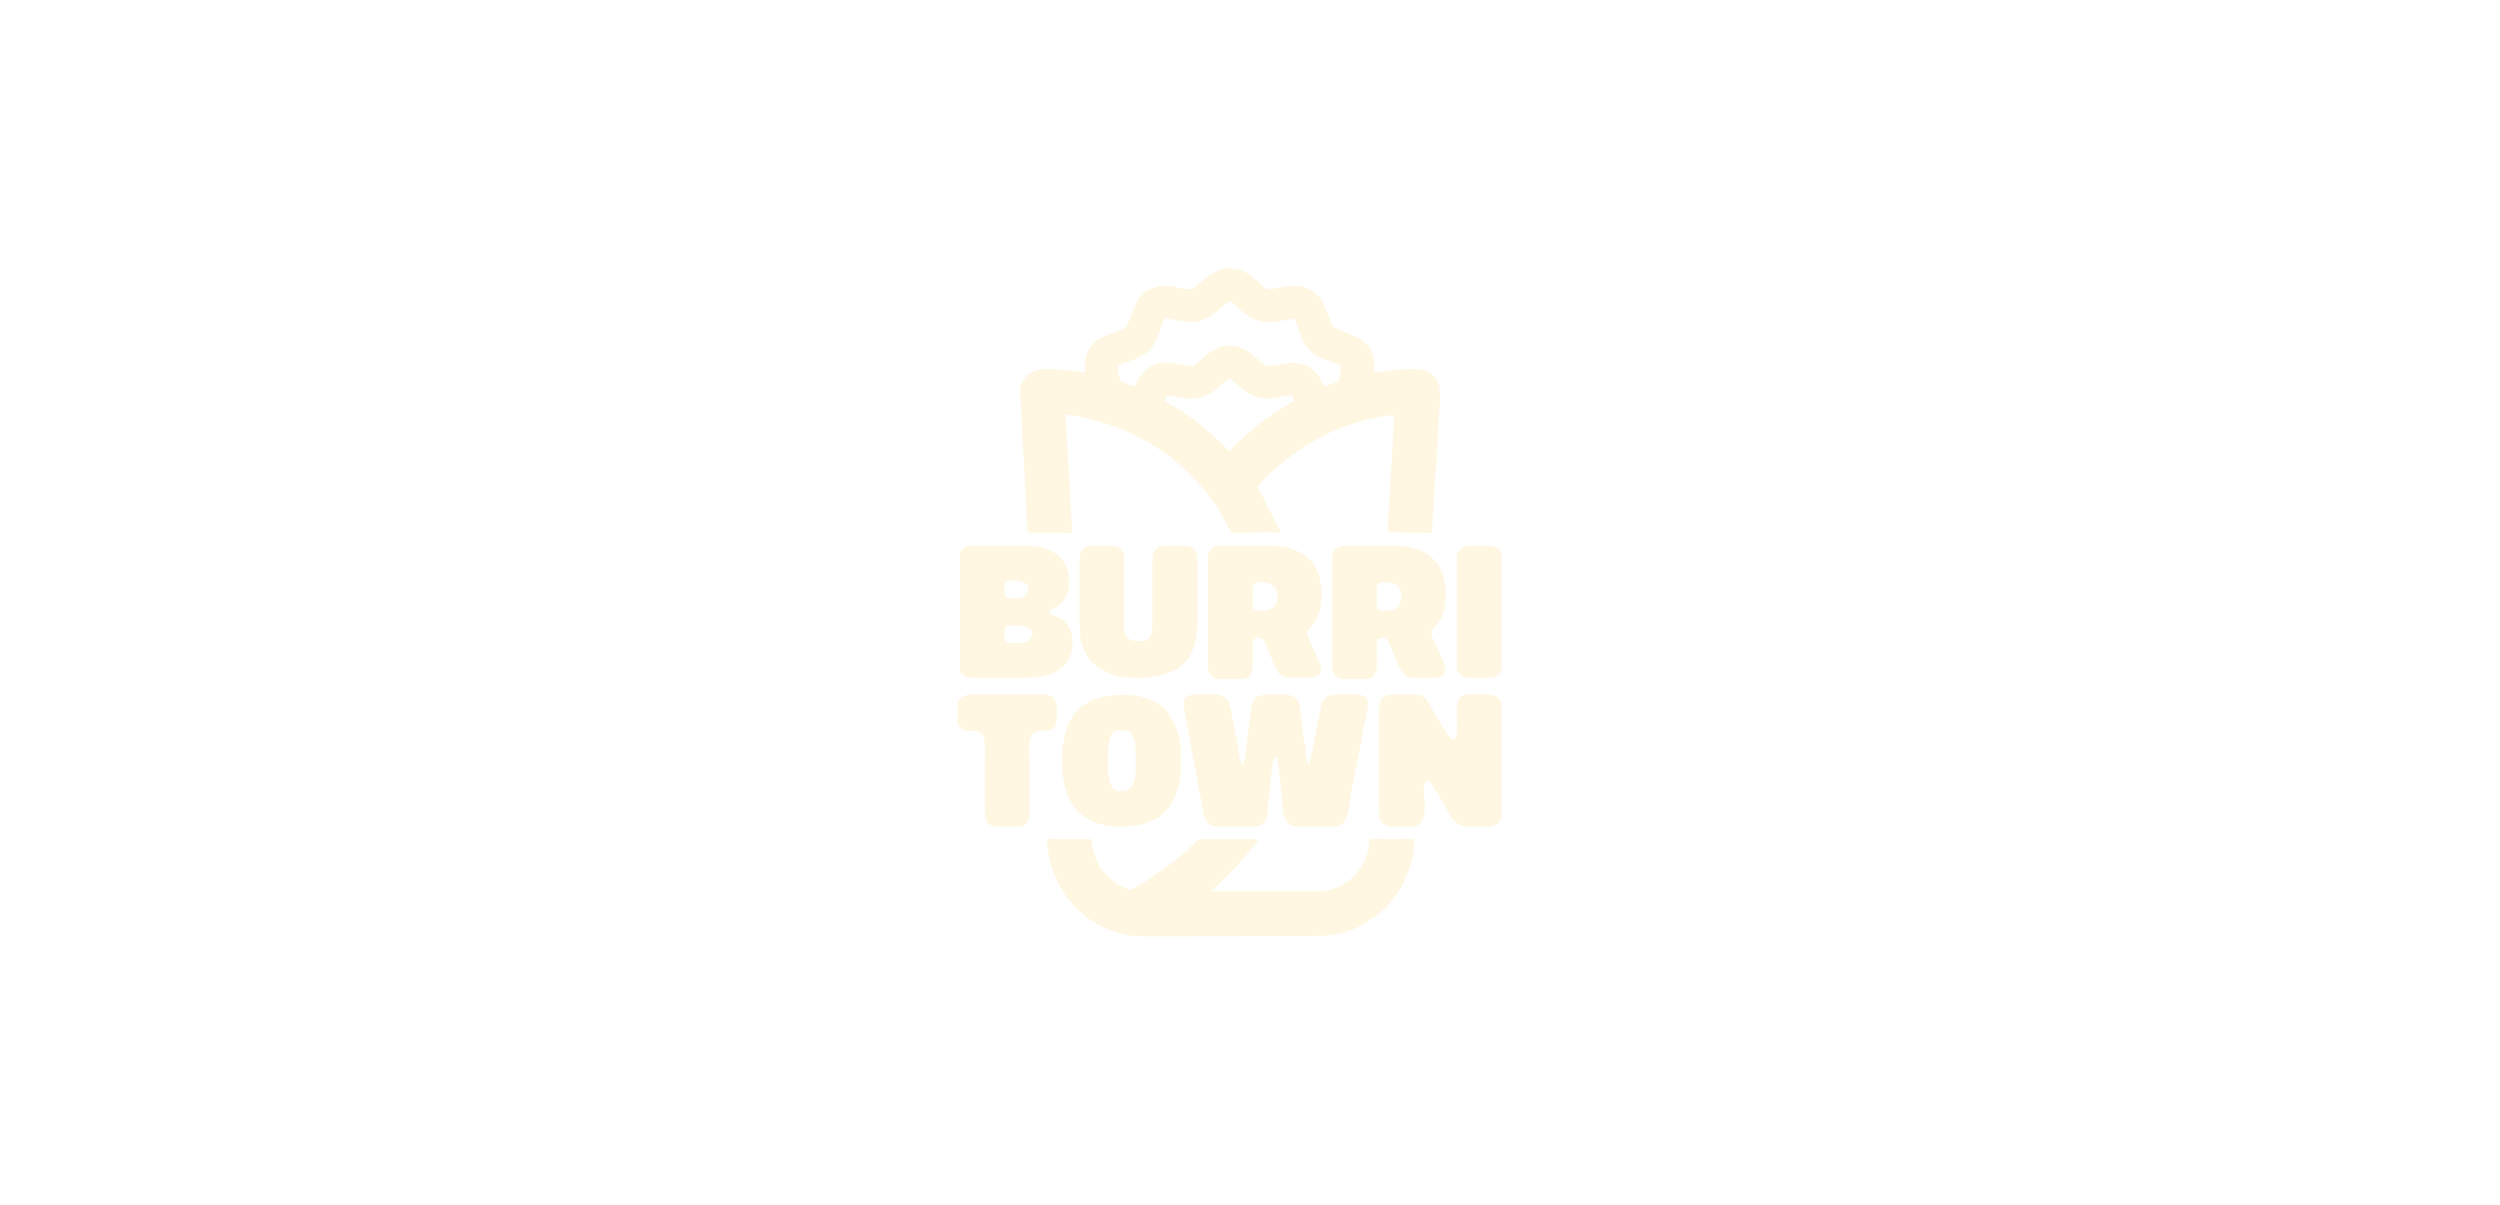
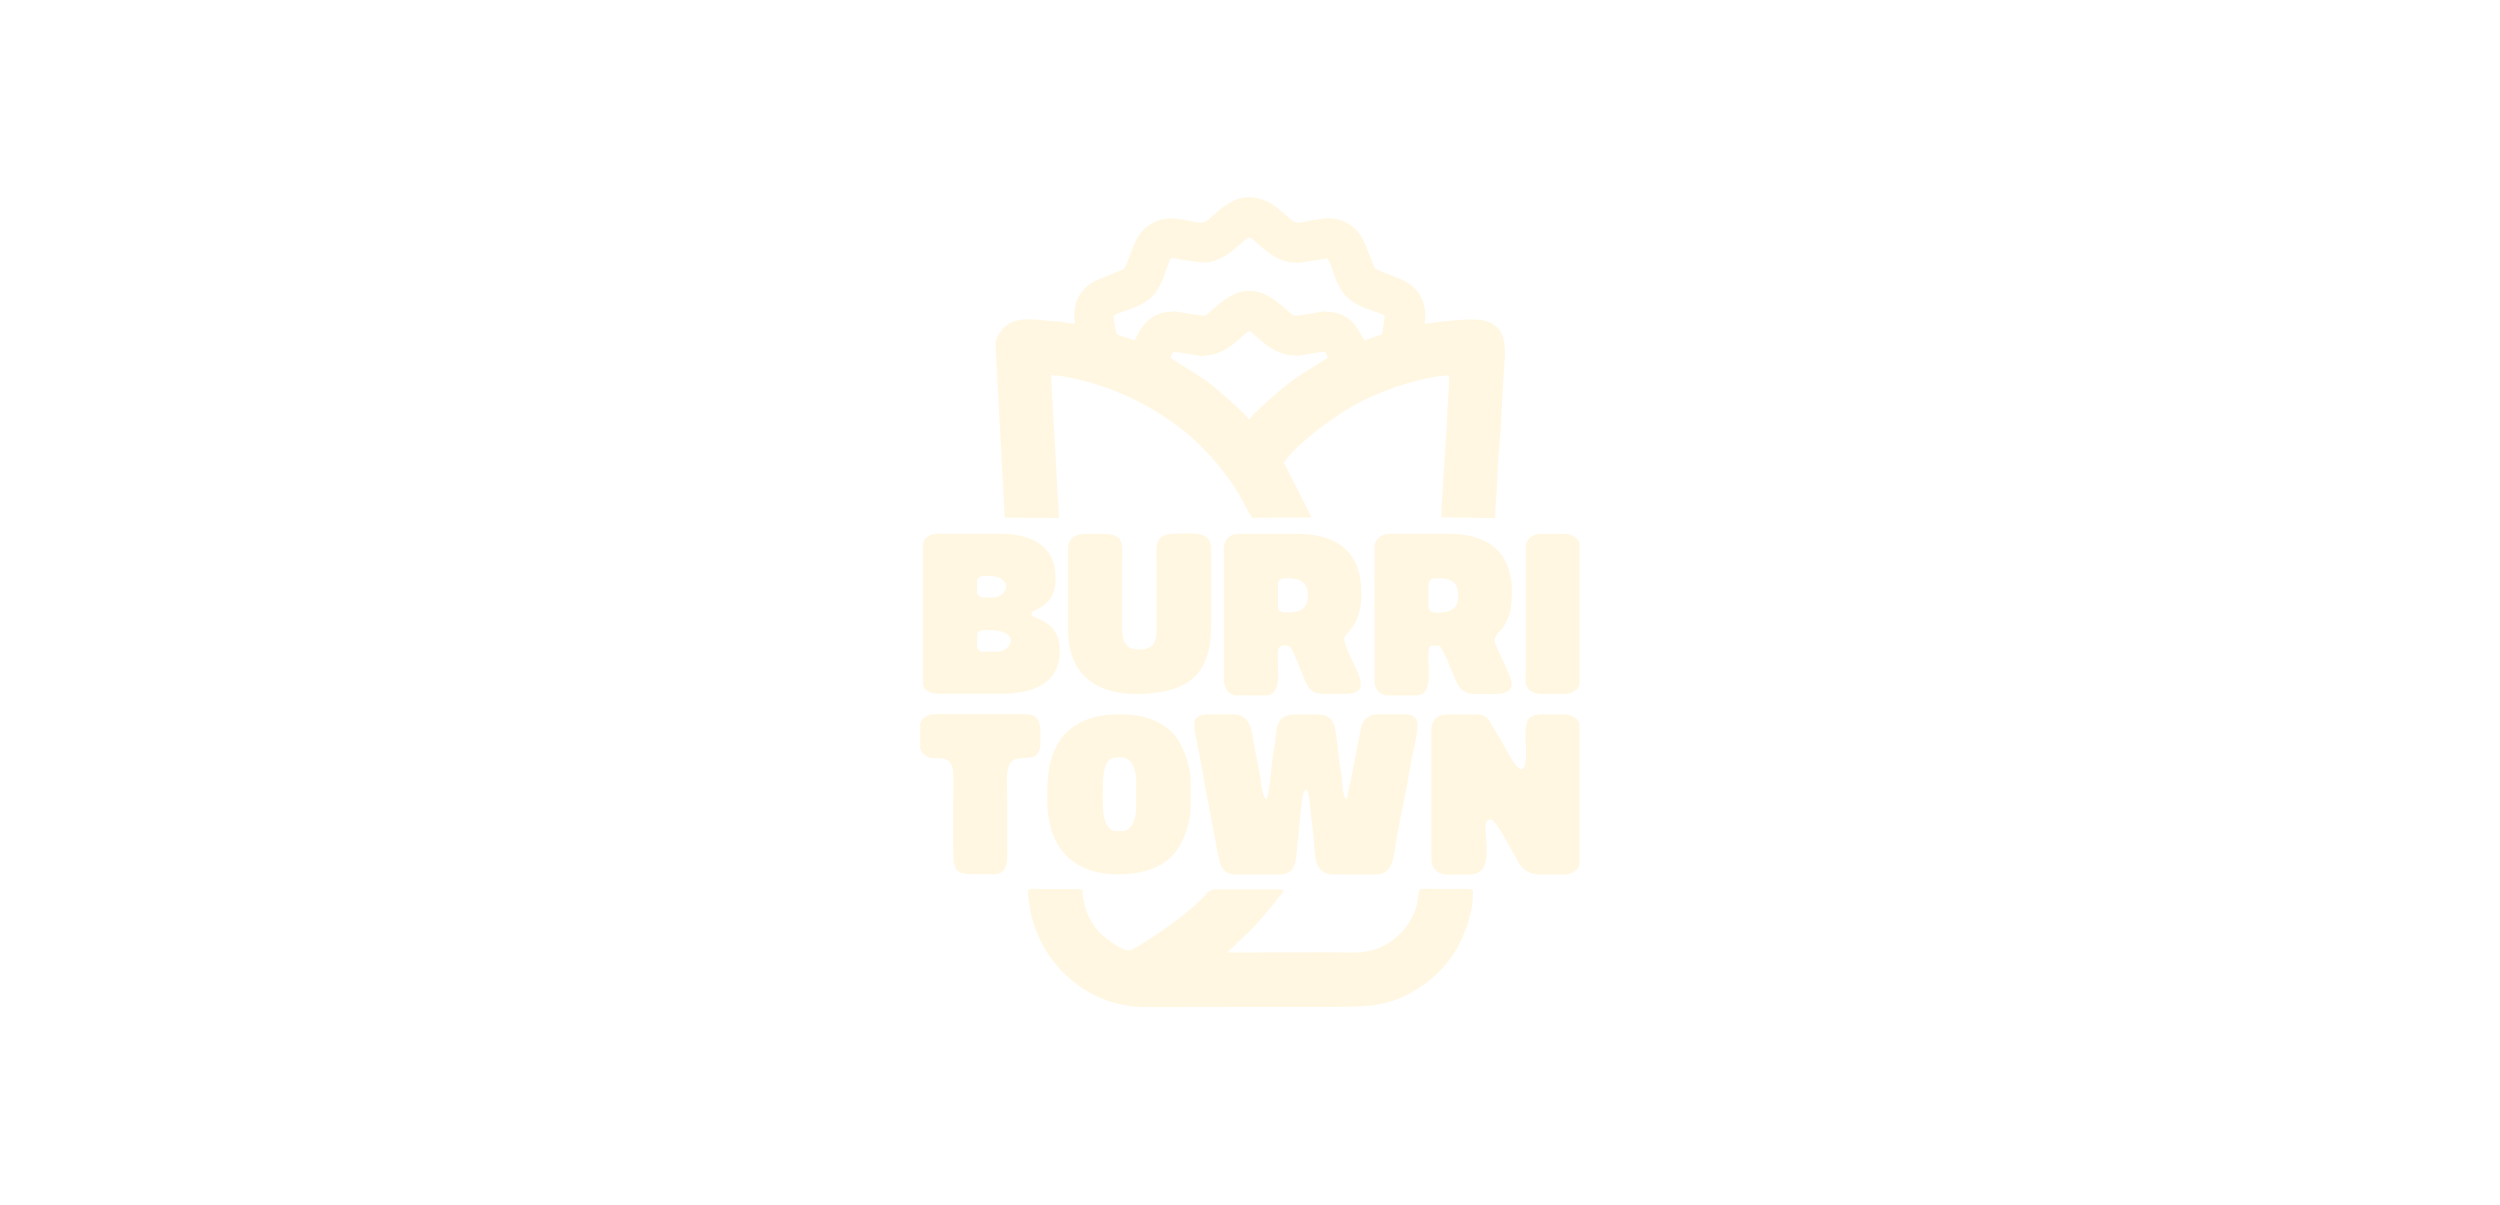
- <svg xmlns="http://www.w3.org/2000/svg" id="Capa_1" data-name="Capa 1" viewBox="0 0 235.04 113.27">
+ <svg xmlns="http://www.w3.org/2000/svg" id="Capa_1" version="1.1" viewBox="0 0 235.04 113.27">
  <defs>
    <style>
-       .cls-1 {
+       .st0 {
        fill: #fff7e1;
        fill-rule: evenodd;
      }
    </style>
  </defs>
  <g>
-     <path class="cls-1" d="M109.52,26.87c-1.17,0-1.99.57-2.48,1.26-.44.61-.93,2.36-1.15,2.61-.14.16-2.09.81-2.61,1.16-.71.48-1.29,1.3-1.29,2.47,0,.58.26.7-.32.62-.32-.04-.69-.13-1.02-.14-1.33-.06-2.96-.48-3.95.35-.34.28-.84.92-.8,1.53l.71,13.34,4.2.03-.62-11.07c1.45,0,4.2.88,5.29,1.34,1.68.71,2.88,1.41,4.27,2.4,1.87,1.33,3.58,3.23,4.83,5.16.44.68.79,1.51,1.21,2.14l4.62-.02-2.16-4.26c.97-1.45,3.72-3.44,5.32-4.37,1.04-.6,2.15-1.06,3.35-1.49.83-.3,3.05-.9,4.07-.9.15,0-.06,2.38-.06,2.66,0,1.2-.55,8.13-.45,8.35l4.16.06c0-.89.12-1.77.15-2.72.03-.82.08-1.92.16-2.77.18-1.8.21-3.76.34-5.55.15-2.09.38-3.69-1.39-4.25-.81-.26-3.04-.01-4.04.13-.93.13-.63.22-.63-.58,0-1.16-.58-1.98-1.28-2.46-.57-.39-2.42-.97-2.61-1.16-.18-.18-.76-2.05-1.16-2.61-.5-.7-1.32-1.27-2.5-1.27-.54,0-1.34.17-1.82.27-.85.19-.92-.09-1.43-.52-.78-.66-1.5-1.34-2.8-1.39-1.22-.05-2.16.82-2.82,1.38-.51.43-.57.71-1.43.54-.52-.1-1.27-.28-1.85-.28M112.06,30.28c1.81,0,3.13-1.93,3.53-1.93s1.72,1.93,3.53,1.93l.3.03,2.21-.33c.19.05.55,1.33.66,1.59.23.52.47.99.85,1.37.98.98,2.85,1.22,2.96,1.5l-.21,1.41-1.38.47s-.61-1.18-1.04-1.53c-.58-.47-1.12-.68-2.04-.68v-.04c-.67.11-1.74.34-2.36.34-.29,0-1.76-1.91-3.38-1.91h-.18c-1.62,0-3.09,1.91-3.38,1.91-.59,0-1.72-.24-2.36-.34l-.19.04c-2.18,0-2.72,2.11-2.9,2.21,0,0-1.15-.36-1.3-.44-.14-.07-.36-1.33-.29-1.45.15-.31,1.98-.52,2.96-1.5.99-.99,1.2-2.87,1.5-2.96v-.04c.69.1,1.88.34,2.51.34ZM112.06,37.49c1.93,0,3.15-1.87,3.53-1.87.42,0,1.5,1.87,3.65,1.87v.04c.49-.08,1.78-.34,2.18-.34.12,0,.24.34.24.48-1.14.76-2.15,1.28-3.24,2.15-.42.33-2.66,2.25-2.78,2.58h-.12c-.12-.32-2.38-2.26-2.79-2.59-1.09-.86-2.09-1.37-3.22-2.13,0-.14.12-.48.24-.48.29,0,1.84.28,2.24.34l.07-.04Z" />
-     <path class="cls-1" d="M113.89,83.83c0-.1,1.46-1.43,1.64-1.62.53-.53,1.08-1.13,1.56-1.71.25-.3.48-.61.72-.92.3-.38.77-.7.03-.69h-4.91c-.44,0-.7.44-.94.67-.56.55-1.13,1.02-1.74,1.52-.44.36-3.53,2.56-3.96,2.56-.67,0-2.03-1.08-2.39-1.5-.65-.75-.99-1.46-1.2-2.66-.08-.43.13-.61-.38-.6h-2.87c-1.02,0-1.11-.22-.94.92.08.58.17,1.1.32,1.6,1.03,3.52,4.34,6.64,8.76,6.64,4.86,0,9.66-.02,14.48-.02,3.15,0,4.78-.04,7.36-1.95.86-.64,1.82-1.76,2.35-2.74.48-.89,1.15-2.59,1.15-3.91v-.45c0-.16-1.76-.09-2.03-.09-.31,0-1.95-.05-2.09.03-.08.06-.15.88-.19,1.06-.45,2.1-2.45,3.86-4.8,3.84-3.3-.02-6.6,0-9.9,0" />
+     <path class="st0" d="M110.1,20.55c-1.42,0-2.41.69-3,1.53-.53.74-1.13,2.86-1.39,3.16-.17.19-2.53.98-3.16,1.41-.86.58-1.56,1.58-1.56,2.99,0,.7.31.85-.39.75-.39-.05-.84-.16-1.24-.17-1.61-.08-3.59-.58-4.79.42-.41.34-1.02,1.11-.97,1.86l.86,16.17,5.1.03-.75-13.42c1.75,0,5.1,1.06,6.41,1.63,2.03.86,3.49,1.71,5.18,2.91,2.27,1.61,4.34,3.91,5.85,6.26.53.83.96,1.83,1.47,2.6l5.6-.03-2.62-5.16c1.17-1.75,4.51-4.17,6.45-5.3,1.26-.73,2.61-1.28,4.07-1.81,1-.36,3.7-1.09,4.94-1.09.19,0-.08,2.89-.08,3.22,0,1.45-.67,9.86-.55,10.12l5.04.08c0-1.08.14-2.14.19-3.3.03-1,.09-2.33.19-3.36.22-2.18.25-4.56.41-6.73.19-2.53.46-4.47-1.69-5.15-.98-.31-3.69,0-4.9.16-1.13.16-.77.27-.77-.7,0-1.41-.7-2.4-1.55-2.99-.69-.47-2.94-1.17-3.16-1.41-.22-.22-.92-2.49-1.41-3.16-.61-.85-1.6-1.54-3.03-1.54-.66,0-1.63.2-2.21.33-1.03.23-1.11-.11-1.74-.63-.94-.8-1.82-1.63-3.39-1.69-1.48-.06-2.62,1-3.42,1.67-.62.52-.69.86-1.74.66-.63-.12-1.54-.34-2.24-.34M113.17,24.68c2.19,0,3.8-2.34,4.28-2.34s2.08,2.34,4.28,2.34l.36.03,2.68-.4c.23.06.67,1.61.8,1.93.28.63.57,1.2,1.03,1.66,1.19,1.19,3.46,1.48,3.59,1.82l-.25,1.71-1.67.57s-.74-1.43-1.26-1.86c-.7-.57-1.36-.83-2.47-.83v-.05c-.81.13-2.11.41-2.86.41-.35,0-2.13-2.32-4.1-2.32h-.22c-1.97,0-3.75,2.32-4.1,2.32-.72,0-2.08-.29-2.86-.41l-.23.05c-2.64,0-3.3,2.56-3.52,2.68,0,0-1.39-.44-1.58-.53-.17-.08-.44-1.61-.35-1.75.19-.38,2.4-.63,3.59-1.82,1.2-1.2,1.45-3.48,1.82-3.59v-.05c.84.12,2.28.41,3.05.41h0ZM113.17,33.43c2.34,0,3.82-2.27,4.28-2.27.51,0,1.82,2.27,4.43,2.27v.05c.59-.09,2.16-.41,2.64-.41.14,0,.29.41.29.58-1.38.92-2.61,1.55-3.93,2.61-.51.4-3.22,2.72-3.37,3.13h-.14c-.14-.39-2.89-2.74-3.38-3.14-1.32-1.05-2.53-1.66-3.91-2.58,0-.17.14-.58.29-.58.35,0,2.23.34,2.72.41l.08-.05h0l.02-.02Z" />
+     <path class="st0" d="M115.39,89.61c0-.12,1.77-1.74,1.99-1.97.64-.64,1.31-1.37,1.89-2.08.3-.36.58-.74.87-1.11.36-.46.94-.85.03-.84h-5.96c-.53,0-.85.53-1.14.81-.67.67-1.37,1.24-2.11,1.84-.53.44-4.28,3.1-4.8,3.1-.81,0-2.46-1.31-2.9-1.82-.78-.91-1.2-1.77-1.45-3.22-.09-.52.16-.74-.46-.73h-3.48c-1.24,0-1.35-.27-1.14,1.11.09.7.2,1.33.39,1.94,1.25,4.27,5.26,8.05,10.62,8.05,5.9,0,11.71-.03,17.56-.03,3.82,0,5.8-.05,8.93-2.36,1.05-.78,2.21-2.13,2.85-3.32.58-1.08,1.39-3.14,1.39-4.74v-.55c0-.19-2.13-.11-2.46-.11-.38,0-2.36-.06-2.53.03-.09.08-.19,1.06-.23,1.28-.55,2.55-2.97,4.68-5.82,4.66-4-.03-8.01,0-12,0" />
  </g>
  <g>
-     <path class="cls-1" d="M125.37,77.72c1.21,0,1.34-1.15,1.5-2.21.3-1.95.88-4.31,1.17-6.25.12-.81.56-2.36.56-3.12,0-.55-.39-.84-.96-.84h-2.09c-.71,0-1.17.37-1.32.93l-.74,3.75c-.09.59-.32,1.36-.37,1.88-.38,0-.37-1.43-.43-1.81-.09-.51-.25-1.42-.28-1.93-.03-.42-.17-1.59-.28-1.94-.18-.59-.56-.87-1.34-.87h-1.71c-1.7,0-1.34,1.38-1.63,2.74-.22,1.02-.26,2.99-.56,3.81-.36,0-.46-1.46-.52-1.78-.14-.65-.23-1.29-.38-1.93-.29-1.28-.15-2.85-1.73-2.85h-1.94c-.5,0-1.05.19-1.05.63v.48s.59,3.09.59,3.09c.15,1.02.38,2.08.57,3.08.19,1.02.37,2.07.58,3.07.23,1.1.2,2.06,1.59,2.06h3.23c1.6,0,1.27-1.5,1.49-2.81.08-.48.23-3.74.57-3.74h.06c.21,0,.32,1.57.35,1.83.06.66.17,1.34.22,1.94.1,1.37.03,2.78,1.53,2.78h3.32Z" />
-     <path class="cls-1" d="M132.64,77.72c2.4,0,.56-4.25,1.53-4.25h.15c.27,0,1.42,2.13,1.61,2.46.55.94.78,1.79,2.25,1.79h1.82c.52,0,1.14-.41,1.14-.87v-10.71c0-.5-.63-.84-1.2-.84-2.44,0-2.99-.28-2.99,1.68,0,.59.22,2.57-.33,2.57-.46,0-1.3-1.82-1.63-2.32-.26-.4-.48-.81-.72-1.22-.28-.49-.48-.7-1.24-.7h-2.12c-.8,0-1.26.42-1.26,1.2v10.05c0,.72.52,1.17,1.26,1.17h1.74Z" />
-     <path class="cls-1" d="M98.66,57.44c0-.26,1.85-.44,1.85-2.54v-.24c0-2.44-1.88-3.35-4.34-3.35h-4.82c-.56,0-1.11.34-1.11.87v10.71c0,.6.6.84,1.26.84h4.64c2.65,0,4.7-.75,4.7-3.38,0-2.38-2.18-2.45-2.18-2.75v-.15ZM94.44,54.9c0-.16.28-.33.48-.33h.33c2.09,0,1.59,1.68.42,1.68h-.87c-.09,0-.36-.2-.36-.3v-1.05ZM94.44,59.11c0-.32.55-.33.84-.33,2.7,0,1.77,1.68.75,1.68h-1.23c-.11,0-.36-.21-.36-.33v-1.02Z" />
-     <path class="cls-1" d="M113.56,52.59v9.99c0,.66.38,1.26.99,1.26h2.21c1.58,0,.81-2.53,1.03-3.55.1-.45.81-.42,1-.1.3.49.68,1.56.92,2.13.35.81.5,1.4,1.68,1.4h1.62c.52,0,1.17-.16,1.17-.63v-.3c0-.59-1.43-2.94-1.26-3.41.22-.6,1.32-.94,1.32-3.5,0-3.13-1.84-4.58-4.97-4.58h-4.52c-.8,0-1.2.48-1.2,1.29M117.77,55.17c0-.28.28-.42.57-.42,1.05,0,1.74.24,1.74,1.29s-.53,1.38-1.62,1.38c-.27,0-.69-.04-.69-.42v-1.82Z" />
-     <path class="cls-1" d="M134.56,59.53c0-.35.58-.79.74-1.08.2-.35.45-.85.51-1.31.49-3.45-.79-5.83-4.87-5.83h-4.52c-.64,0-1.17.43-1.17,1.05v10.44c0,.54.47,1.05.99,1.05h2.24c1.82,0,.38-3.86,1.26-3.86h.48c.27,0,.98,1.86,1.11,2.19.71,1.8,1.05,1.55,3.32,1.55.56,0,1.23-.17,1.23-.66v-.21c0-.56-1.32-2.85-1.32-3.32M129.44,55.26c0-.3.22-.51.51-.51,1.15,0,1.79.17,1.79,1.35,0,1.02-.58,1.32-1.59,1.32-.32,0-.72-.03-.72-.51v-1.65Z" />
-     <path class="cls-1" d="M101.5,58.85c0,3.38,2.2,5,5.71,4.88,3.56-.13,5.36-1.52,5.36-5.21v-5.98c0-1.48-1.3-1.22-2.72-1.23-1.7,0-1.5.82-1.5,2.42v3.95c0,1.46.2,2.6-1.32,2.6s-1.35-1.14-1.35-2.57v-3.92c0-1.61.28-2.49-1.44-2.48-1.34,0-2.75-.23-2.75,1.14v6.4Z" />
-     <path class="cls-1" d="M99.88,71.95c0,3.63,1.92,5.77,5.47,5.77,1.79,0,3.23-.45,4.13-1.34.79-.78,1.52-2.37,1.52-3.92v-1.94c0-1.4-.77-3.24-1.52-3.89-1.03-.89-2.19-1.31-4.01-1.31-3.75,0-5.59,2.09-5.59,5.8v.84ZM104.19,70.93c0-.97.09-2.27,1.02-2.27h.45c.86,0,1.11,1.13,1.11,1.97v1.74c0,.85-.25,2-1.11,2h-.36c-1.32,0-1.11-2.19-1.11-3.44Z" />
-     <path class="cls-1" d="M95.61,77.72c1.32,0,1.17-1.05,1.17-2.33,0-1.16,0-2.31,0-3.47,0-1.05-.22-2.61.44-3.03.73-.46,2.13.33,2.13-1.34,0-1.08.19-2.24-1.17-2.24h-6.94c-.58,0-1.2.33-1.2.81v1.82c0,.33.51.77.93.78.64,0,1.05-.02,1.37.33.42.47.25,2.25.25,3.13v3.38c0,2.43.25,2.15,3.02,2.15" />
-     <path class="cls-1" d="M136.95,62.59c0,.75.48,1.14,1.26,1.14h1.71c.62,0,1.23-.32,1.23-.87v-10.71c0-.45-.61-.84-1.14-.84h-1.85c-.71,0-1.2.43-1.2,1.14v10.14Z" />
+     <path class="st0" d="M129.37,82.21c1.47,0,1.63-1.39,1.82-2.68.36-2.36,1.06-5.22,1.42-7.58.14-.98.67-2.86.67-3.78,0-.67-.47-1.02-1.16-1.02h-2.53c-.86,0-1.42.45-1.6,1.13l-.89,4.55c-.11.72-.39,1.65-.45,2.28-.46,0-.45-1.74-.52-2.19-.11-.62-.3-1.72-.34-2.34-.03-.51-.2-1.93-.34-2.35-.22-.72-.67-1.05-1.63-1.05h-2.08c-2.06,0-1.63,1.67-1.97,3.32-.27,1.24-.31,3.63-.67,4.62-.44,0-.56-1.77-.63-2.16-.17-.78-.28-1.56-.46-2.34-.35-1.55-.19-3.46-2.1-3.46h-2.35c-.61,0-1.27.23-1.27.77v.58l.72,3.75c.19,1.24.46,2.52.69,3.74.23,1.24.45,2.51.7,3.72.28,1.33.24,2.5,1.93,2.5h3.91c1.94,0,1.54-1.82,1.81-3.41.09-.58.28-4.54.69-4.54h.08c.25,0,.39,1.91.42,2.22.08.8.2,1.63.27,2.35.12,1.66.03,3.37,1.86,3.37h4.02Z" />
+     <path class="st0" d="M138.19,82.21c2.91,0,.67-5.15,1.86-5.15h.19c.33,0,1.72,2.58,1.95,2.99.67,1.14.94,2.17,2.72,2.17h2.21c.63,0,1.38-.5,1.38-1.05v-12.98c0-.61-.77-1.02-1.45-1.02-2.96,0-3.63-.34-3.63,2.03,0,.72.27,3.11-.4,3.11-.56,0-1.58-2.21-1.97-2.81-.31-.48-.58-.98-.87-1.48-.34-.59-.58-.85-1.5-.85h-2.57c-.97,0-1.53.51-1.53,1.45v12.19c0,.87.63,1.42,1.53,1.42h2.11-.03Z" />
+     <path class="st0" d="M96.99,57.62c0-.31,2.24-.53,2.24-3.08v-.29c0-2.96-2.28-4.07-5.26-4.07h-5.85c-.67,0-1.35.41-1.35,1.05v12.98c0,.73.73,1.02,1.53,1.02h5.63c3.21,0,5.7-.91,5.7-4.1,0-2.89-2.64-2.97-2.64-3.33v-.19h0ZM91.87,54.54c0-.19.34-.4.58-.4h.4c2.53,0,1.93,2.03.51,2.03h-1.05c-.11,0-.44-.24-.44-.36v-1.27h0ZM91.87,59.64c0-.39.67-.4,1.02-.4,3.27,0,2.14,2.03.91,2.03h-1.49c-.13,0-.44-.25-.44-.4,0,0,0-1.24,0-1.24Z" />
+     <path class="st0" d="M115.05,51.74v12.11c0,.8.46,1.53,1.2,1.53h2.68c1.91,0,.98-3.07,1.25-4.3.12-.55.98-.51,1.21-.12.36.59.83,1.89,1.11,2.58.42.98.61,1.7,2.03,1.7h1.97c.63,0,1.42-.19,1.42-.77v-.36c0-.72-1.74-3.57-1.53-4.13.27-.73,1.6-1.14,1.6-4.24,0-3.8-2.23-5.55-6.02-5.55h-5.48c-.97,0-1.45.58-1.45,1.56M120.16,54.87c0-.34.34-.51.69-.51,1.27,0,2.11.29,2.11,1.56s-.64,1.67-1.97,1.67c-.33,0-.84-.05-.84-.51v-2.21h0Z" />
+     <path class="st0" d="M140.52,60.15c0-.42.7-.96.89-1.31.24-.42.55-1.03.62-1.59.59-4.18-.96-7.07-5.91-7.07h-5.48c-.78,0-1.42.52-1.42,1.27v12.66c0,.66.57,1.27,1.2,1.27h2.72c2.21,0,.46-4.68,1.53-4.68h.58c.33,0,1.19,2.25,1.35,2.66.86,2.18,1.27,1.88,4.02,1.88.67,0,1.49-.2,1.49-.8v-.25c0-.67-1.6-3.46-1.6-4.02M134.31,54.98c0-.36.27-.62.62-.62,1.39,0,2.17.2,2.17,1.64,0,1.24-.7,1.6-1.93,1.6-.39,0-.87-.03-.87-.62v-2h.02Z" />
+     <path class="st0" d="M100.43,59.33c0,4.1,2.67,6.07,6.93,5.91,4.32-.16,6.5-1.84,6.5-6.32v-7.26c0-1.8-1.58-1.48-3.3-1.49-2.06,0-1.82,1-1.82,2.94v4.79c0,1.77.24,3.16-1.6,3.16s-1.64-1.38-1.64-3.11v-4.75c0-1.95.34-3.02-1.75-3-1.63,0-3.33-.28-3.33,1.38v7.76h.02Z" />
+     <path class="st0" d="M98.46,75.21c0,4.4,2.33,6.99,6.63,6.99,2.17,0,3.91-.55,5.01-1.63.96-.94,1.84-2.88,1.84-4.75v-2.35c0-1.7-.94-3.93-1.84-4.72-1.25-1.08-2.66-1.59-4.86-1.59-4.55,0-6.77,2.53-6.77,7.04v1.02h0v-.02ZM103.69,73.97c0-1.17.11-2.75,1.24-2.75h.55c1.05,0,1.35,1.37,1.35,2.39v2.11c0,1.03-.3,2.42-1.35,2.42h-.44c-1.6,0-1.35-2.66-1.35-4.17Z" />
+     <path class="st0" d="M93.28,82.21c1.6,0,1.42-1.27,1.42-2.83v-4.21c0-1.27-.27-3.16.53-3.68.89-.56,2.58.4,2.58-1.63,0-1.31.23-2.72-1.42-2.72h-8.42c-.7,0-1.45.4-1.45.98v2.21c0,.4.62.94,1.13.94.78,0,1.27-.03,1.66.4.51.57.3,2.72.3,3.8v4.1c0,2.94.3,2.61,3.66,2.61" />
+     <path class="st0" d="M143.41,63.86c0,.91.58,1.38,1.53,1.38h2.08c.75,0,1.49-.39,1.49-1.05v-12.98c0-.55-.74-1.02-1.38-1.02h-2.24c-.86,0-1.45.52-1.45,1.38v12.29h-.02Z" />
  </g>
</svg>
